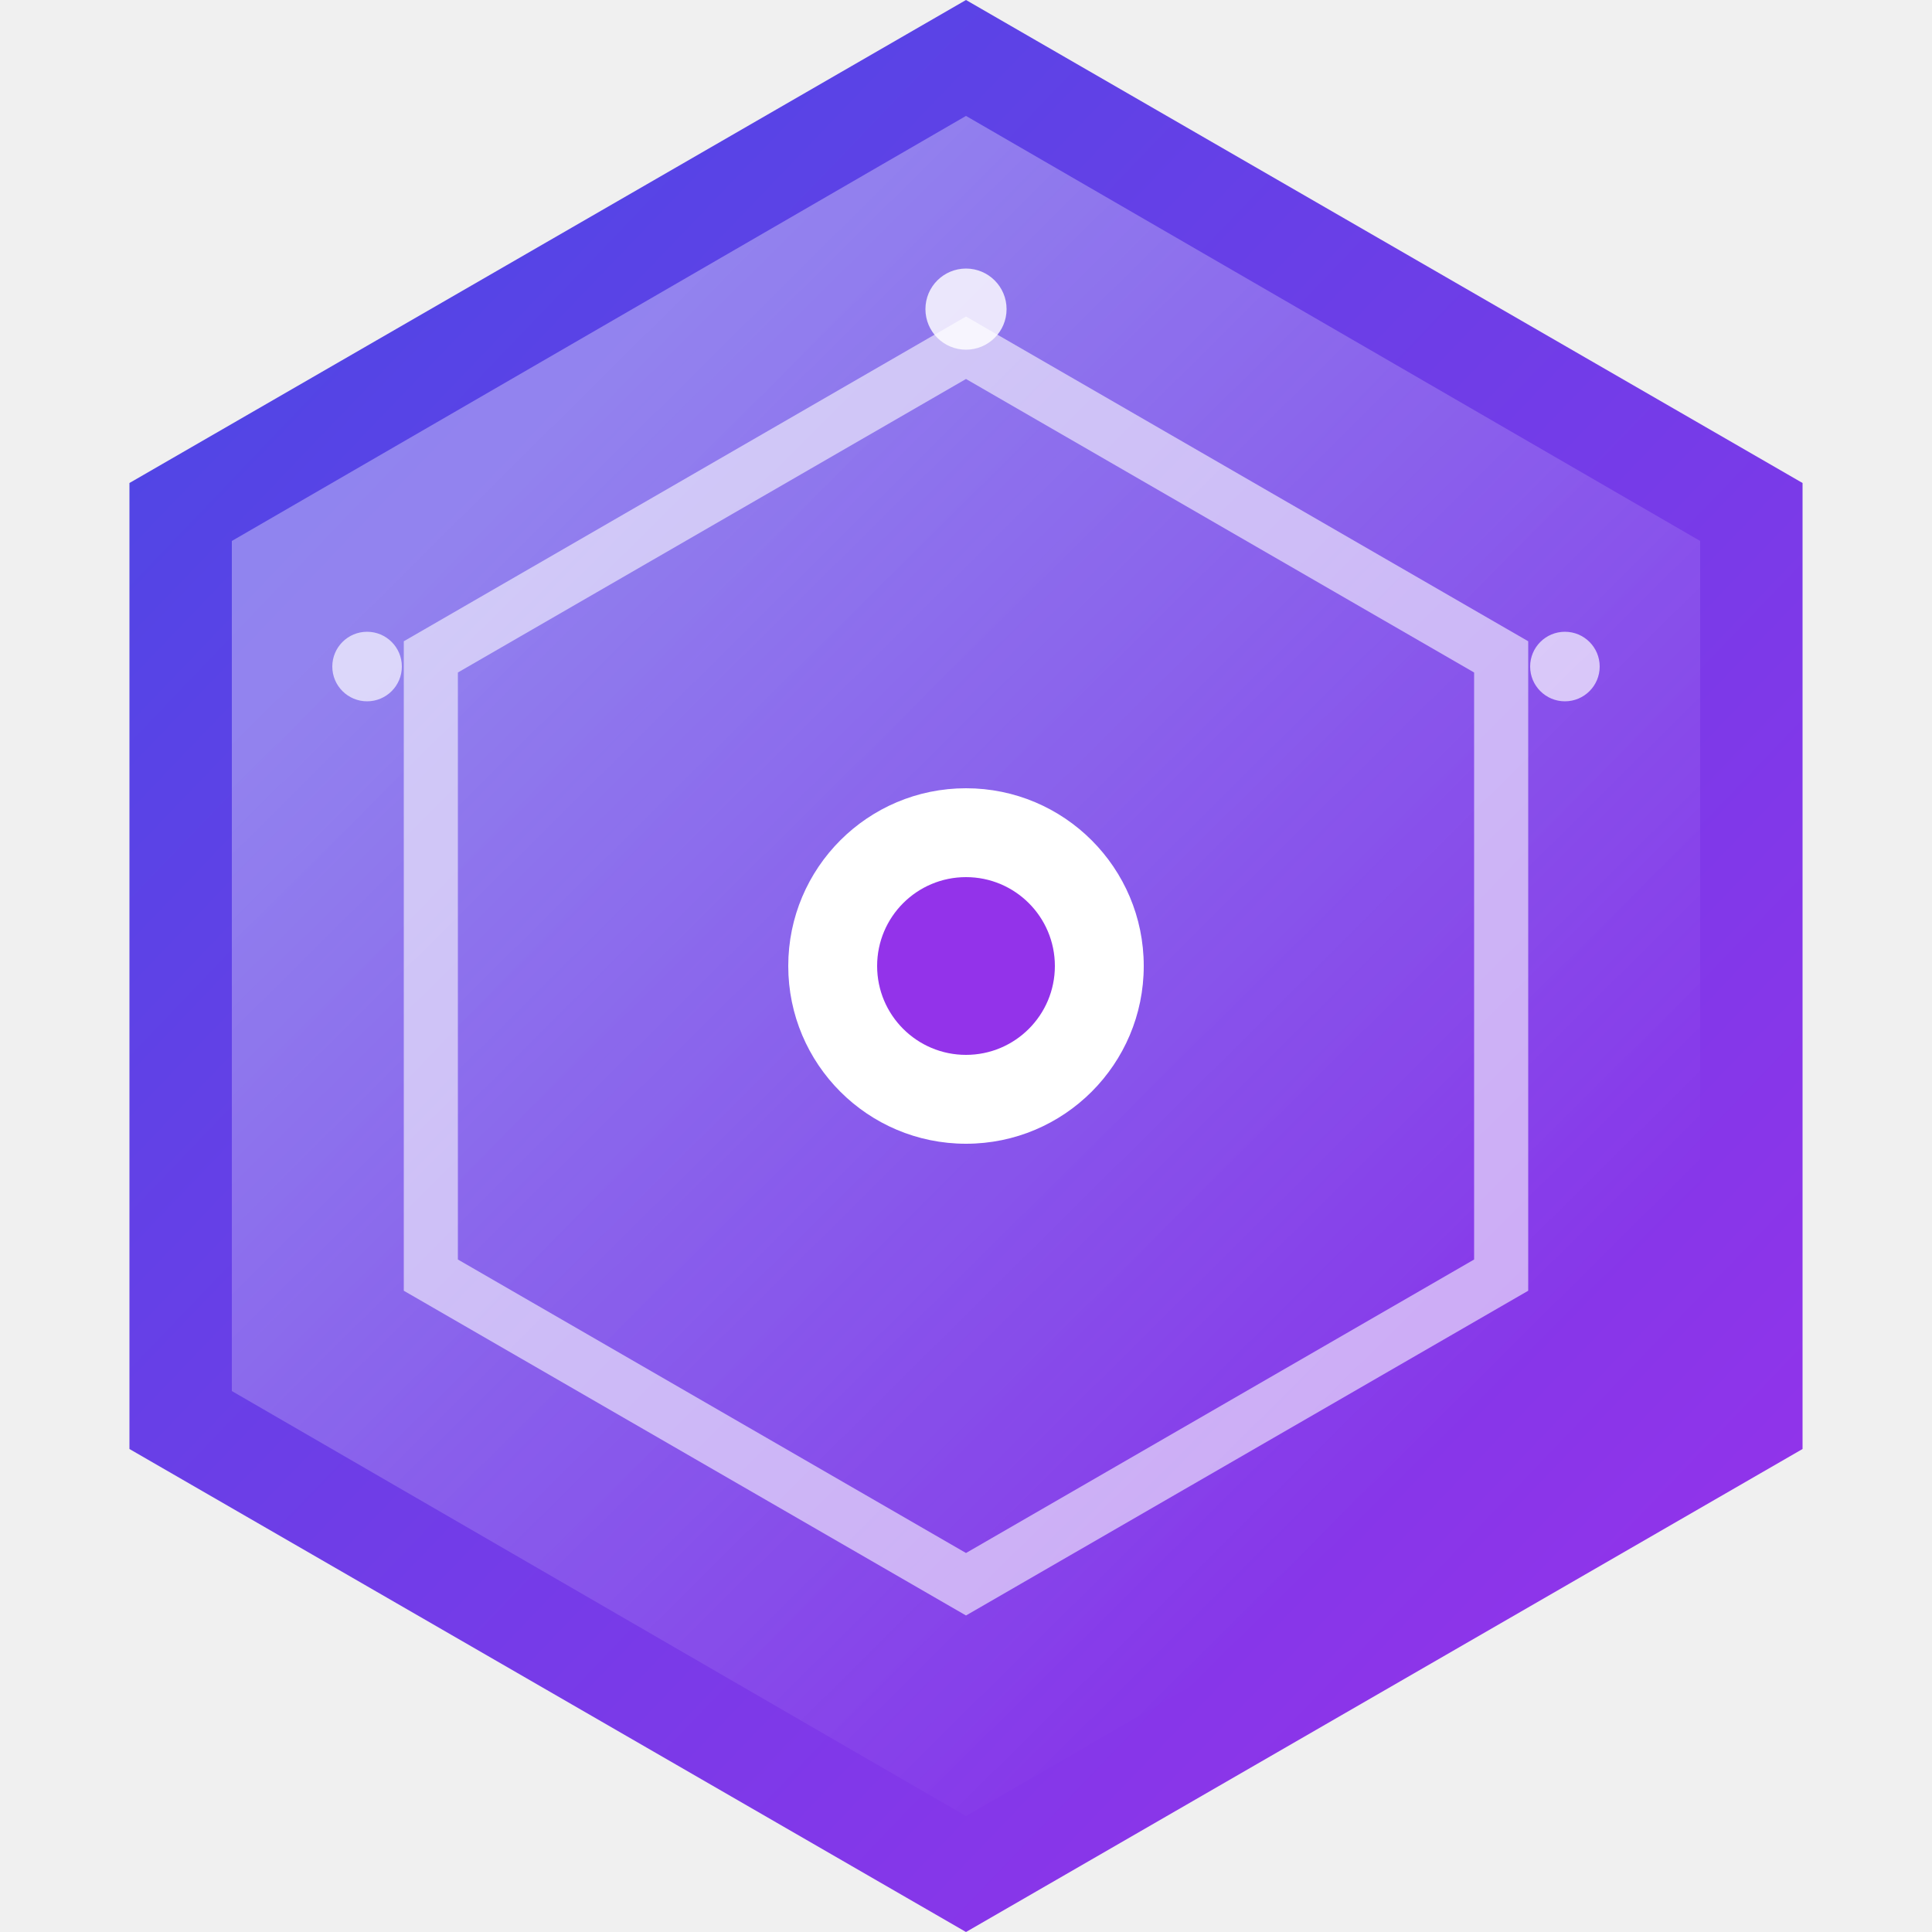
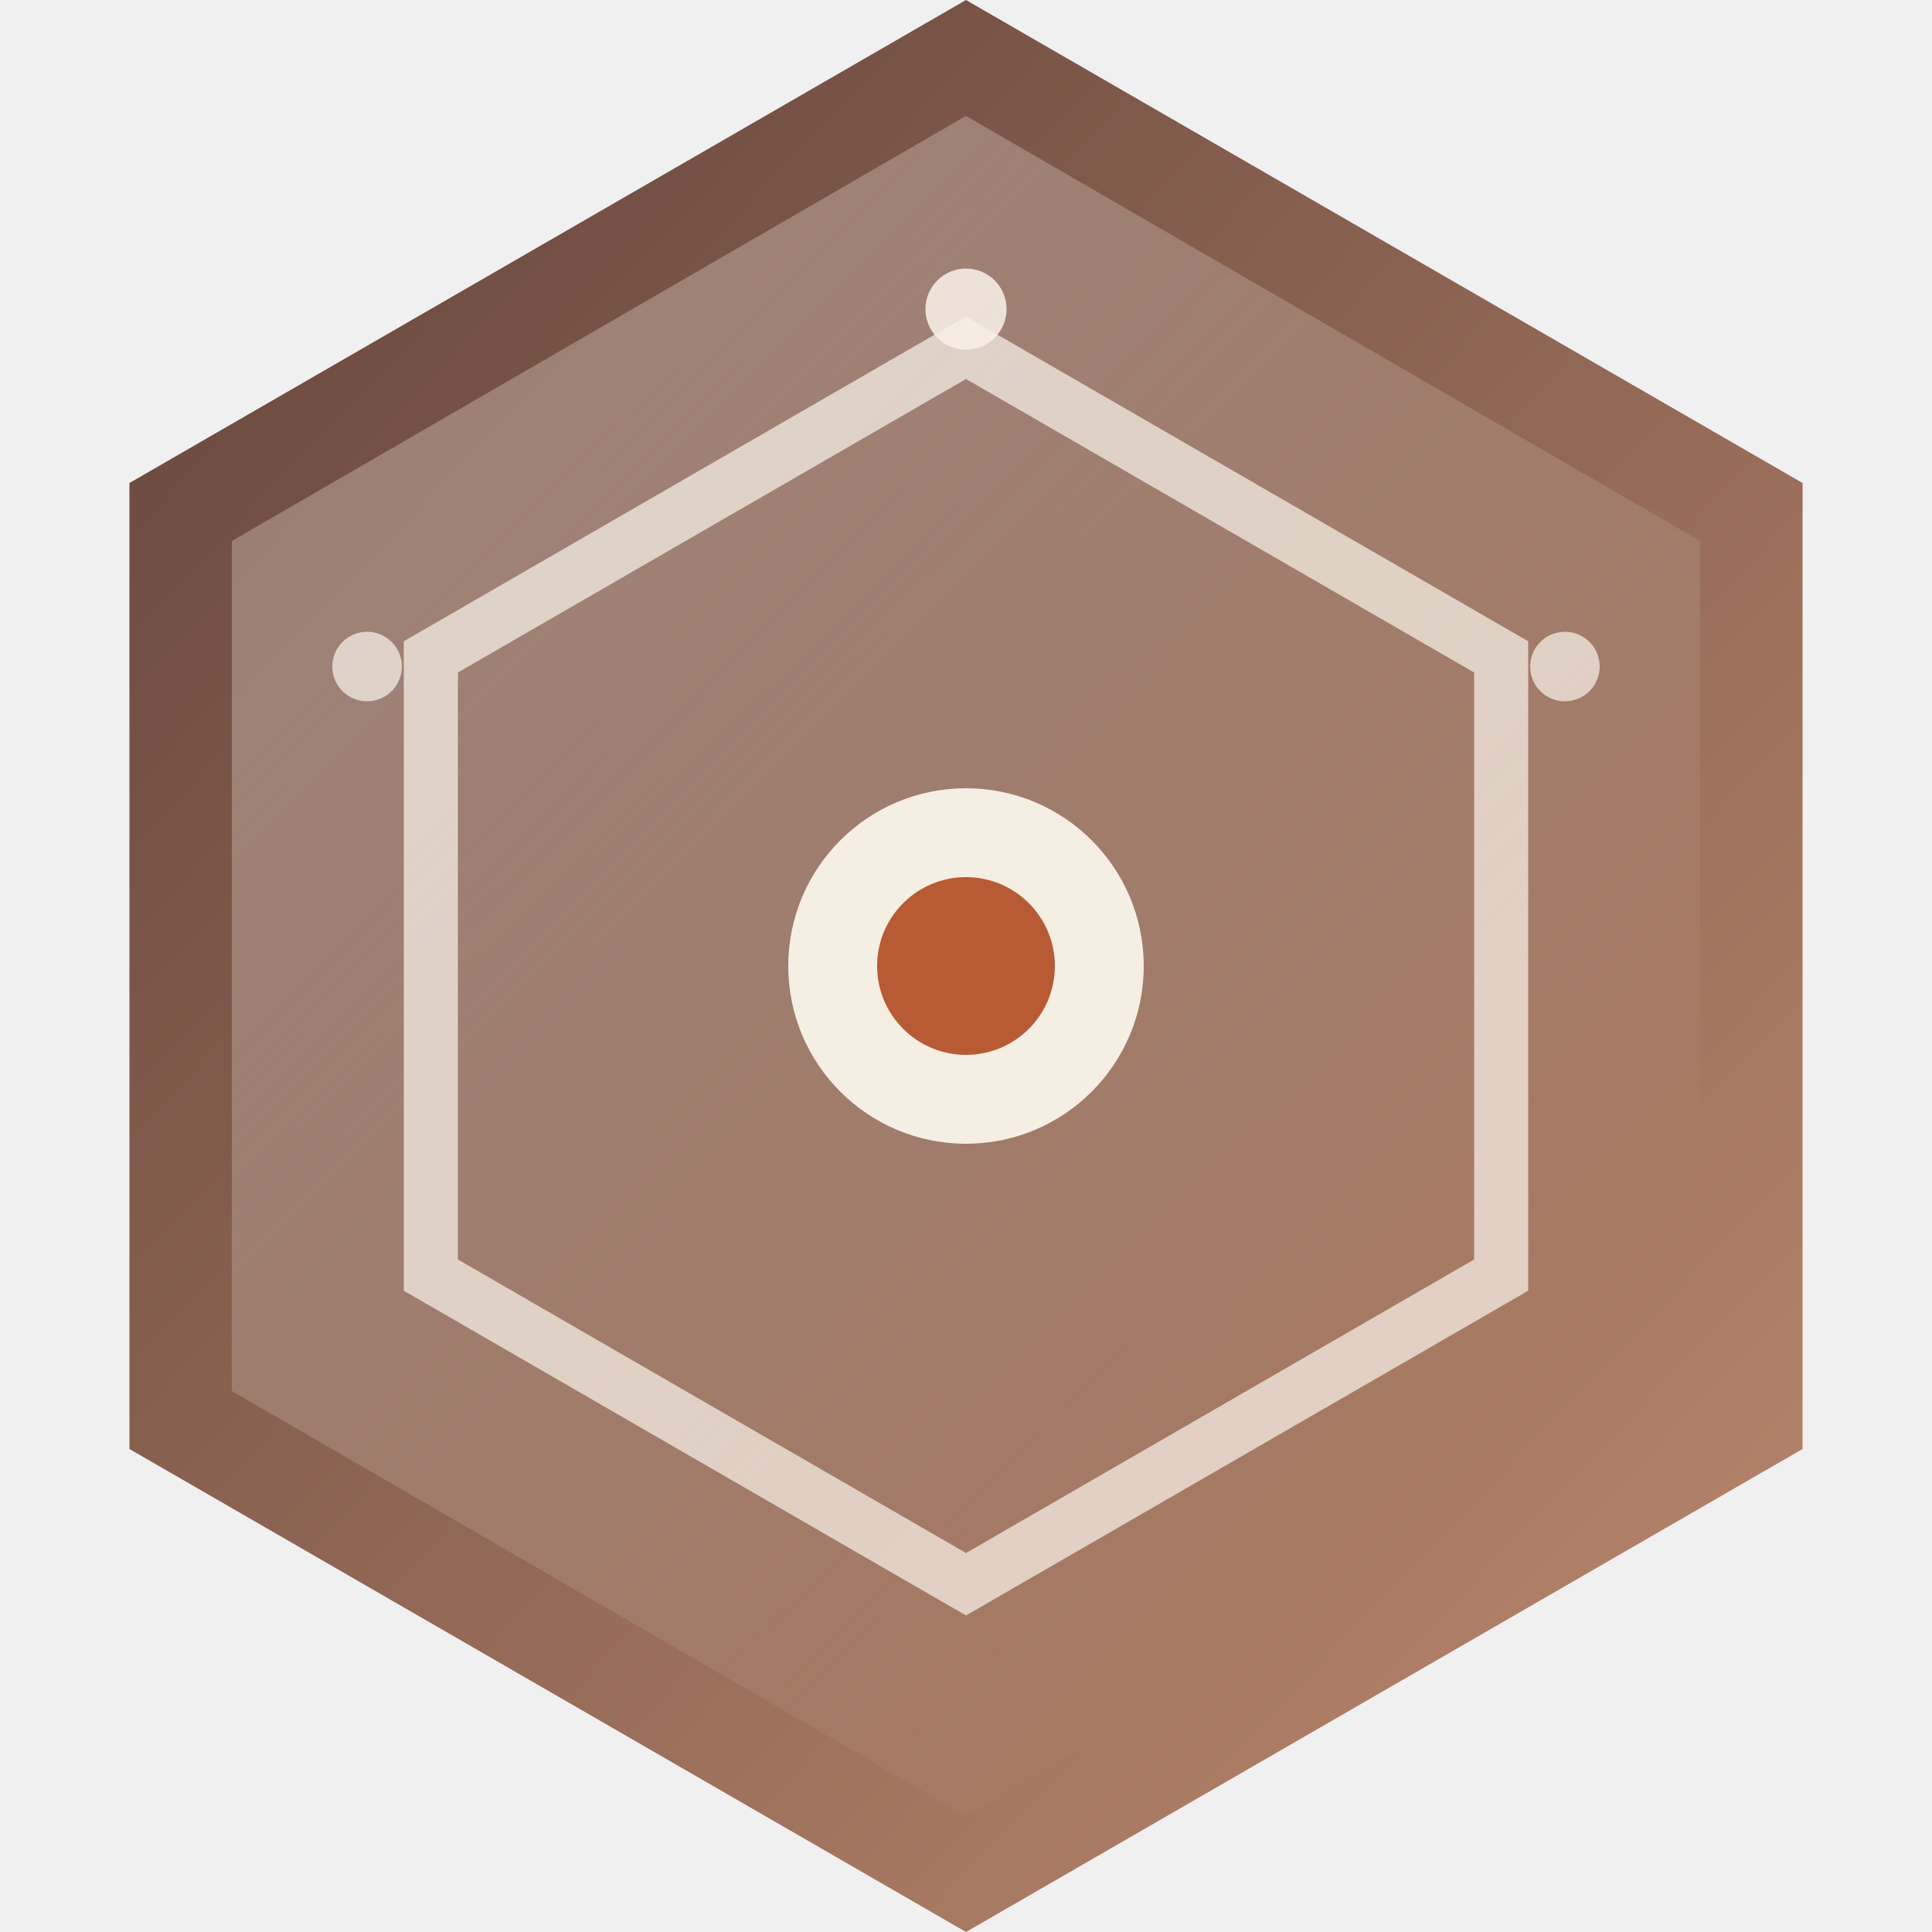
<svg xmlns="http://www.w3.org/2000/svg" width="512" height="512" viewBox="0 0 100 100" fill="none">
  <defs>
    <linearGradient id="baseGradient" x1="12%" y1="8%" x2="88%" y2="92%">
-       <stop offset="0%" stop-color="#4F46E5" />
-       <stop offset="100%" stop-color="#9333EA" />
+       <stop offset="0%" stop-color="#6B4A3F" />
+       <stop offset="100%" stop-color="#B5836A" />
    </linearGradient>
    <linearGradient id="shineGradient" x1="22%" y1="18%" x2="78%" y2="82%">
-       <stop offset="0%" stop-color="#FFFFFF" stop-opacity="0.34" />
+       <stop offset="0%" stop-color="#F7EFE3" stop-opacity="0.3" />
      <stop offset="100%" stop-color="#FFFFFF" stop-opacity="0" />
    </linearGradient>
  </defs>
  <polygon points="50,0 93.3,25 93.3,75 50,100 6.7,75 6.7,25" fill="url(#baseGradient)" />
  <polygon points="50,6 88,28 88,72 50,94 12,72 12,28" fill="url(#shineGradient)" />
-   <polygon points="50,18 77.7,34 77.7,66 50,82 22.3,66 22.3,34" fill="none" stroke="white" stroke-width="2.8" stroke-opacity="0.58" />
-   <circle cx="50" cy="50" r="9.2" fill="white" />
-   <circle cx="50" cy="50" r="4.6" fill="#9333EA" />
-   <circle cx="50" cy="16" r="2.1" fill="white" fill-opacity="0.82" />
-   <circle cx="81" cy="34.5" r="1.8" fill="white" fill-opacity="0.68" />
-   <circle cx="19" cy="34.5" r="1.8" fill="white" fill-opacity="0.68" />
+   <polygon points="50,18 77.7,34 77.7,66 50,82 22.3,66 22.3,34" fill="none" stroke="#F8F1E8" stroke-width="2.8" stroke-opacity="0.72" />
+   <circle cx="50" cy="50" r="9.2" fill="#F5EEE3" />
+   <circle cx="50" cy="50" r="4.6" fill="#B85A34" />
+   <circle cx="50" cy="16" r="2.1" fill="#F8F1E8" fill-opacity="0.86" />
+   <circle cx="81" cy="34.5" r="1.8" fill="#F8F1E8" fill-opacity="0.72" />
+   <circle cx="19" cy="34.5" r="1.8" fill="#F8F1E8" fill-opacity="0.72" />
</svg>
